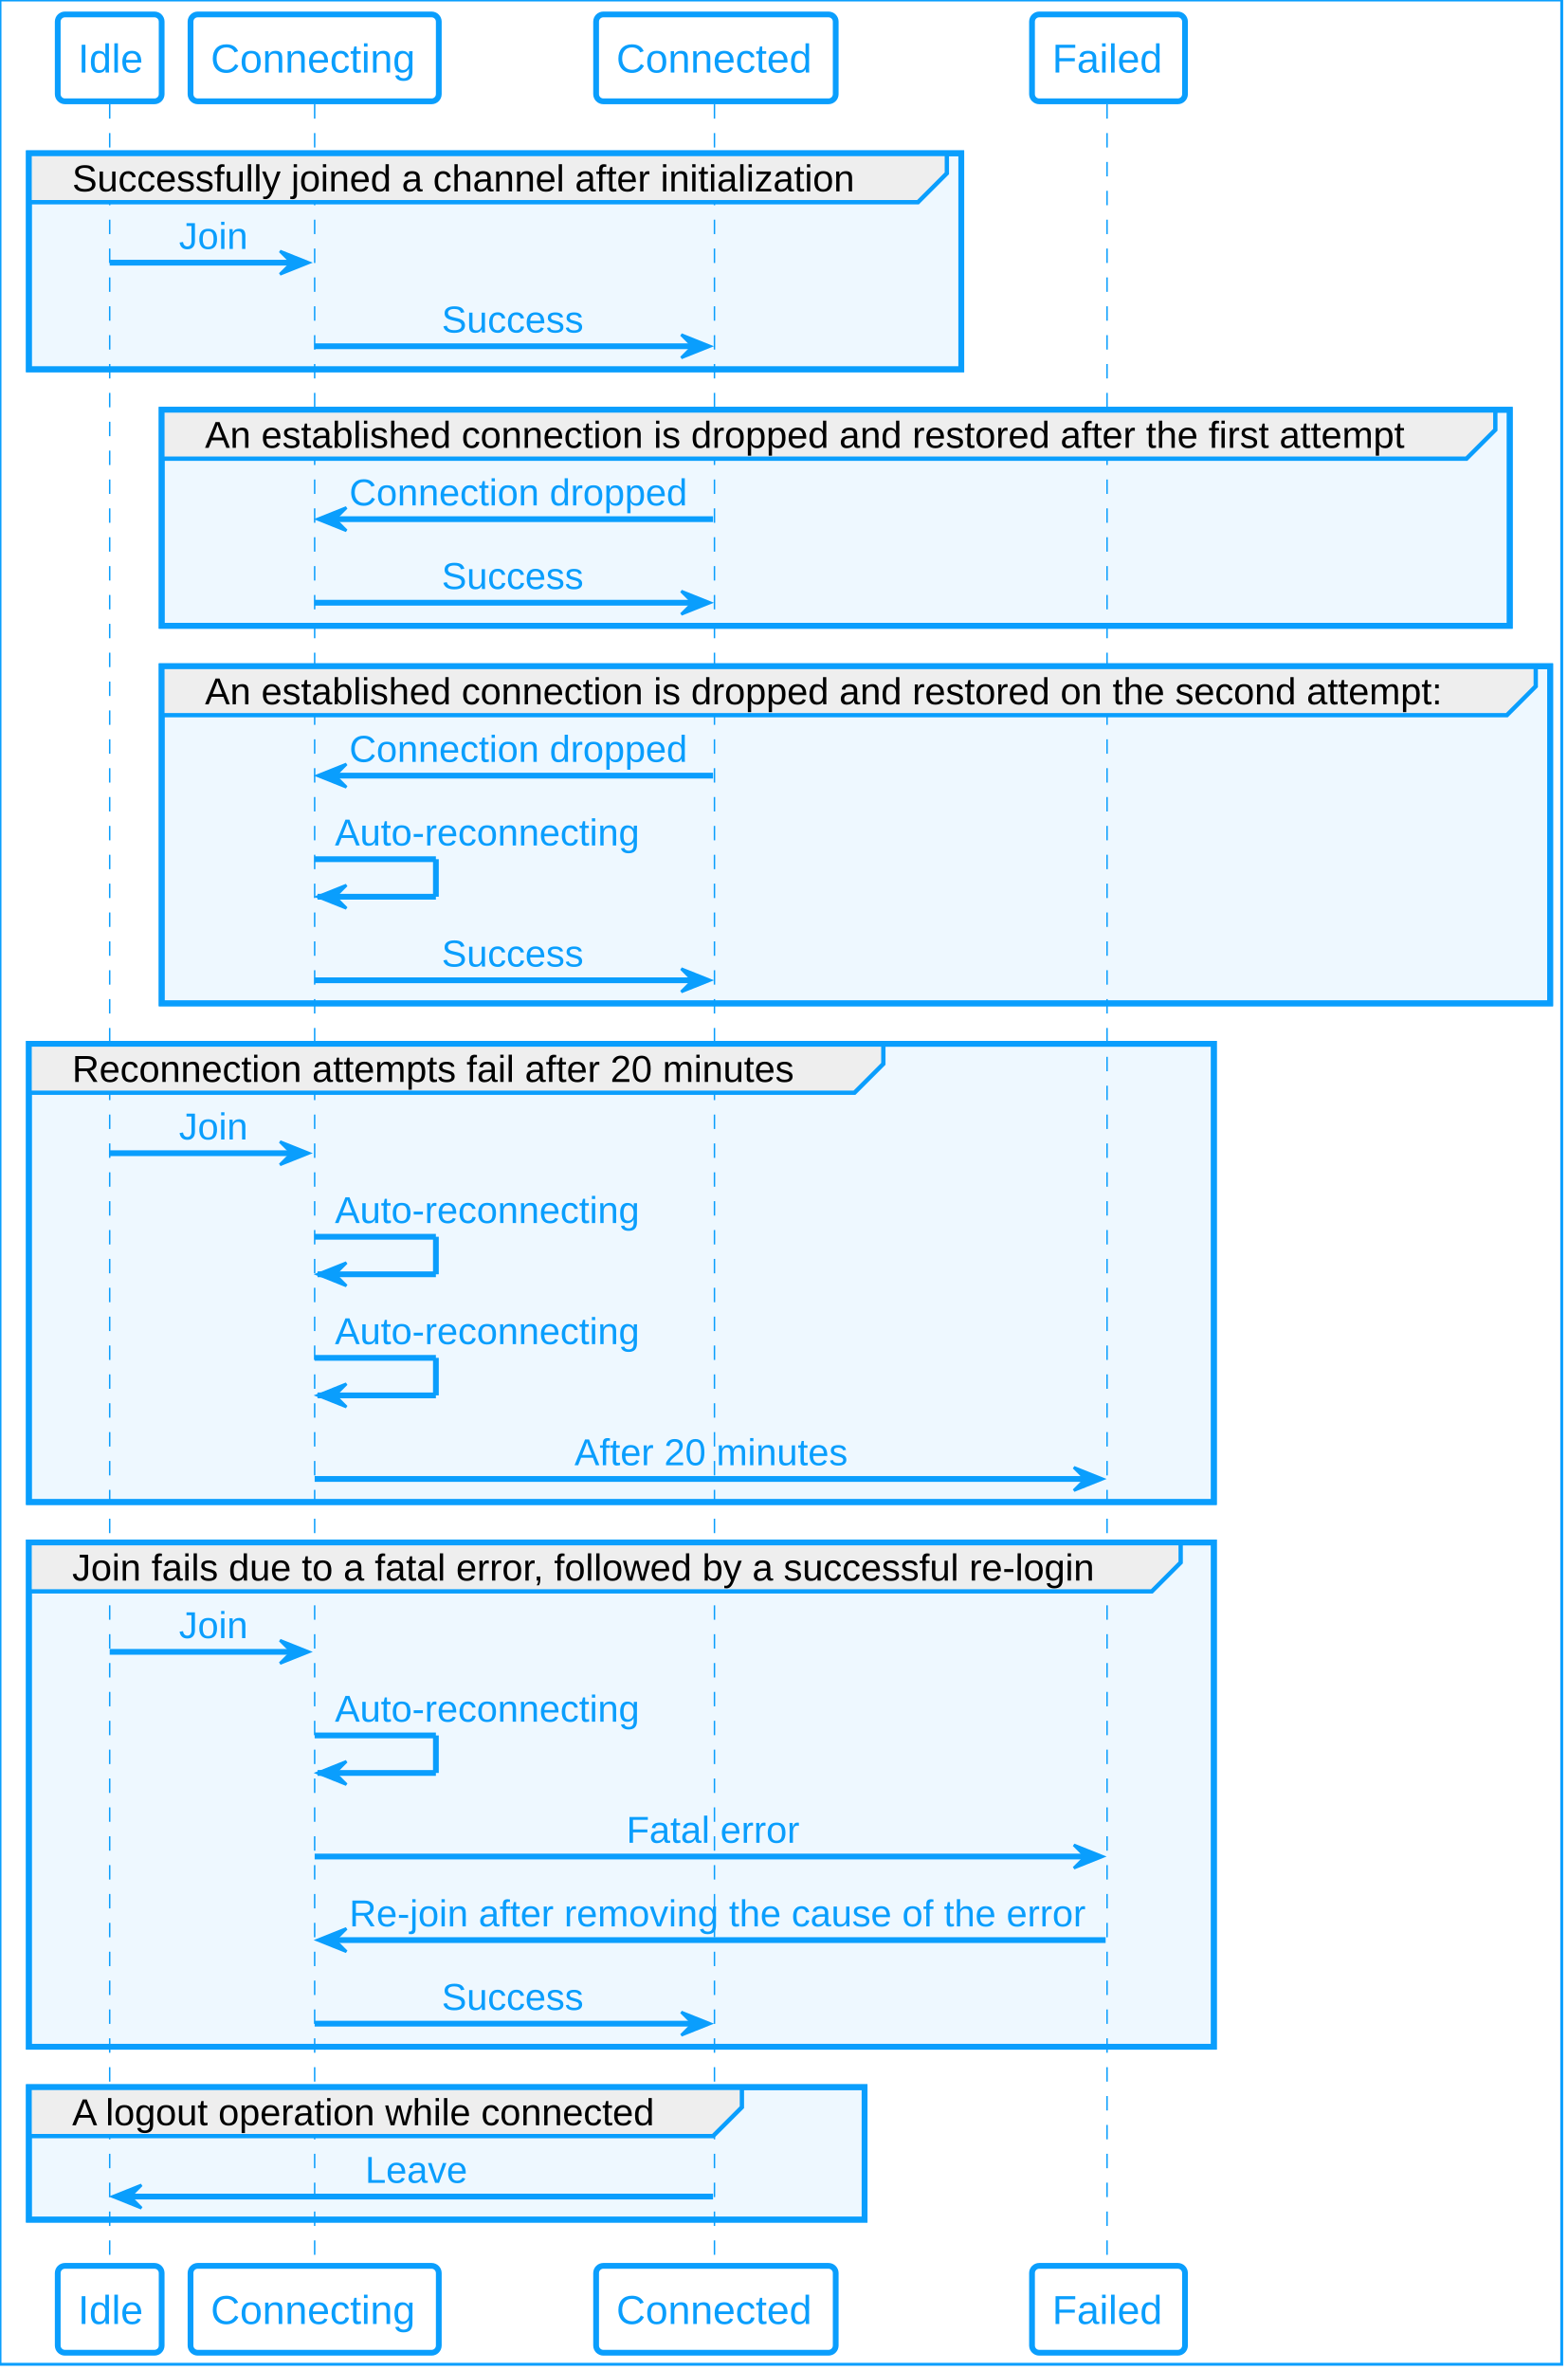
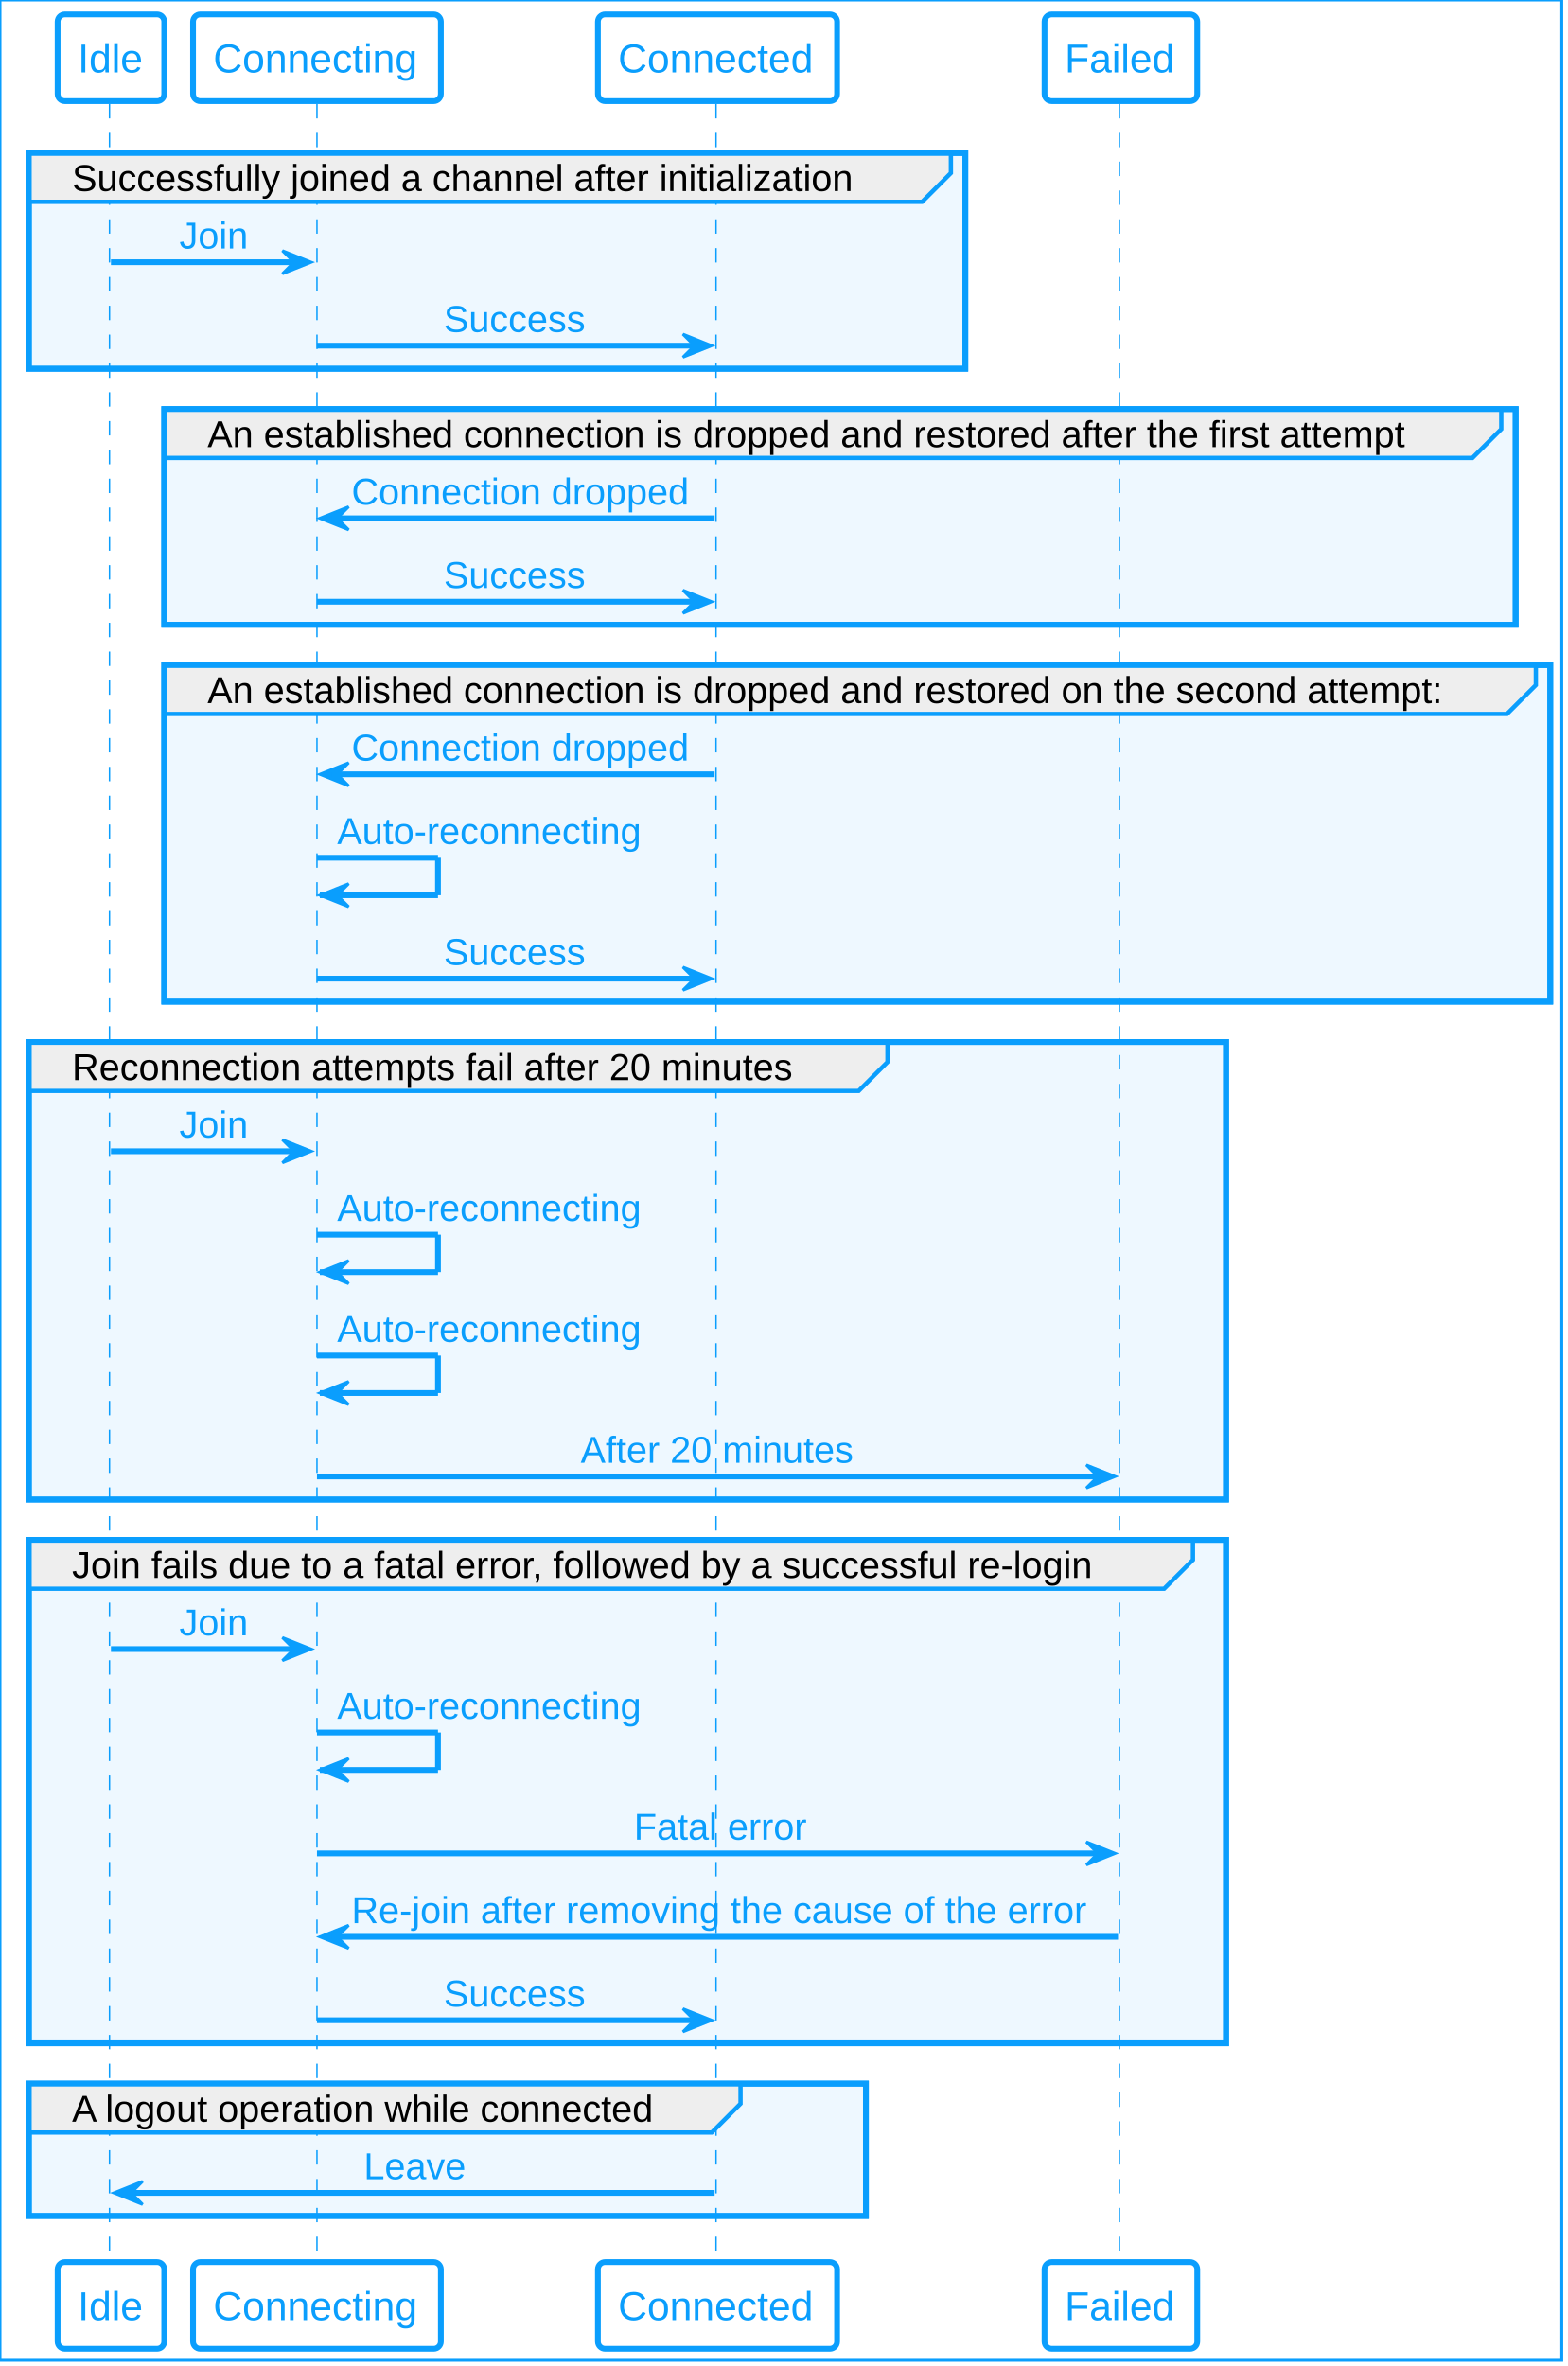
- <svg xmlns="http://www.w3.org/2000/svg" contentStyleType="text/css" height="821px" preserveAspectRatio="none" style="width:543px;height:821px;" version="1.1" viewBox="0 0 543 821" width="543px" zoomAndPan="magnify">
+ <svg xmlns="http://www.w3.org/2000/svg" contentStyleType="text/css" height="821px" preserveAspectRatio="none" style="width:544px;height:821px;" version="1.1" viewBox="0 0 544 821" width="544px" zoomAndPan="magnify">
  <defs />
  <g>
-     <rect fill="none" height="819.018" style="stroke:#0A9EFD;stroke-width:1.0;" width="541" x="0" y="0" />
-     <rect fill="#0A9EFD" fill-opacity="0.067" height="74.846" style="stroke:#0A9EFD;stroke-width:2.0;" width="323" x="10" y="53.099" />
-     <rect fill="#0A9EFD" fill-opacity="0.067" height="74.846" style="stroke:#0A9EFD;stroke-width:2.0;" width="467" x="56" y="141.945" />
-     <rect fill="#0A9EFD" fill-opacity="0.067" height="116.795" style="stroke:#0A9EFD;stroke-width:2.0;" width="481" x="56" y="230.791" />
-     <rect fill="#0A9EFD" fill-opacity="0.067" height="158.744" style="stroke:#0A9EFD;stroke-width:2.0;" width="410.5" x="10" y="361.586" />
-     <rect fill="#0A9EFD" fill-opacity="0.067" height="174.692" style="stroke:#0A9EFD;stroke-width:2.0;" width="410.5" x="10" y="534.33" />
-     <rect fill="#0A9EFD" fill-opacity="0.067" height="45.898" style="stroke:#0A9EFD;stroke-width:2.0;" width="289.5" x="10" y="723.022" />
+     <rect fill="none" height="819.018" style="stroke:#0A9EFD;stroke-width:1.0;" width="542" x="0" y="0" />
+     <rect fill="#0A9EFD" fill-opacity="0.067" height="74.846" style="stroke:#0A9EFD;stroke-width:2.0;" width="325" x="10" y="53.099" />
+     <rect fill="#0A9EFD" fill-opacity="0.067" height="74.846" style="stroke:#0A9EFD;stroke-width:2.0;" width="469" x="57" y="141.945" />
+     <rect fill="#0A9EFD" fill-opacity="0.067" height="116.795" style="stroke:#0A9EFD;stroke-width:2.0;" width="481" x="57" y="230.791" />
+     <rect fill="#0A9EFD" fill-opacity="0.067" height="158.744" style="stroke:#0A9EFD;stroke-width:2.0;" width="415.5" x="10" y="361.586" />
+     <rect fill="#0A9EFD" fill-opacity="0.067" height="174.692" style="stroke:#0A9EFD;stroke-width:2.0;" width="415.5" x="10" y="534.33" />
+     <rect fill="#0A9EFD" fill-opacity="0.067" height="45.898" style="stroke:#0A9EFD;stroke-width:2.0;" width="290.5" x="10" y="723.022" />
    <line style="stroke:#0A9EFD;stroke-width:0.5;stroke-dasharray:5.0,5.0;" x1="38" x2="38" y1="36.099" y2="785.919" />
-     <line style="stroke:#0A9EFD;stroke-width:0.5;stroke-dasharray:5.0,5.0;" x1="109" x2="109" y1="36.099" y2="785.919" />
-     <line style="stroke:#0A9EFD;stroke-width:0.5;stroke-dasharray:5.0,5.0;" x1="247.5" x2="247.5" y1="36.099" y2="785.919" />
-     <line style="stroke:#0A9EFD;stroke-width:0.5;stroke-dasharray:5.0,5.0;" x1="383.5" x2="383.5" y1="36.099" y2="785.919" />
-     <rect fill="none" height="30.099" rx="2.5" ry="2.5" style="stroke:#0A9EFD;stroke-width:2.0;" width="36" x="20" y="5" />
-     <text fill="#0A9EFD" font-family="Arial" font-size="14" lengthAdjust="spacing" textLength="22" x="27" y="25.132">Idle</text>
-     <rect fill="none" height="30.099" rx="2.5" ry="2.5" style="stroke:#0A9EFD;stroke-width:2.0;" width="36" x="20" y="784.919" />
-     <text fill="#0A9EFD" font-family="Arial" font-size="14" lengthAdjust="spacing" textLength="22" x="27" y="805.051">Idle</text>
-     <rect fill="none" height="30.099" rx="2.5" ry="2.5" style="stroke:#0A9EFD;stroke-width:2.0;" width="86" x="66" y="5" />
-     <text fill="#0A9EFD" font-family="Arial" font-size="14" lengthAdjust="spacing" textLength="72" x="73" y="25.132">Connecting</text>
-     <rect fill="none" height="30.099" rx="2.5" ry="2.5" style="stroke:#0A9EFD;stroke-width:2.0;" width="86" x="66" y="784.919" />
-     <text fill="#0A9EFD" font-family="Arial" font-size="14" lengthAdjust="spacing" textLength="72" x="73" y="805.051">Connecting</text>
-     <rect fill="none" height="30.099" rx="2.5" ry="2.5" style="stroke:#0A9EFD;stroke-width:2.0;" width="83" x="206.5" y="5" />
-     <text fill="#0A9EFD" font-family="Arial" font-size="14" lengthAdjust="spacing" textLength="69" x="213.5" y="25.132">Connected</text>
-     <rect fill="none" height="30.099" rx="2.5" ry="2.5" style="stroke:#0A9EFD;stroke-width:2.0;" width="83" x="206.5" y="784.919" />
-     <text fill="#0A9EFD" font-family="Arial" font-size="14" lengthAdjust="spacing" textLength="69" x="213.5" y="805.051">Connected</text>
-     <rect fill="none" height="30.099" rx="2.5" ry="2.5" style="stroke:#0A9EFD;stroke-width:2.0;" width="53" x="357.5" y="5" />
-     <text fill="#0A9EFD" font-family="Arial" font-size="14" lengthAdjust="spacing" textLength="39" x="364.5" y="25.132">Failed</text>
-     <rect fill="none" height="30.099" rx="2.5" ry="2.5" style="stroke:#0A9EFD;stroke-width:2.0;" width="53" x="357.5" y="784.919" />
-     <text fill="#0A9EFD" font-family="Arial" font-size="14" lengthAdjust="spacing" textLength="39" x="364.5" y="805.051">Failed</text>
-     <path d="M10,53.099 L328,53.099 L328,60.047 L318,70.047 L10,70.047 L10,53.099 " fill="#EEEEEE" style="stroke:#0A9EFD;stroke-width:1.5;" />
-     <rect fill="none" height="74.846" style="stroke:#0A9EFD;stroke-width:2.0;" width="323" x="10" y="53.099" />
-     <text fill="#000000" font-family="Arial" font-size="13" lengthAdjust="spacing" textLength="273" x="25" y="66.293">Successfully joined a channel after initialization</text>
-     <polygon fill="#0A9EFD" points="97,86.996,107,90.996,97,94.996,101,90.996" style="stroke:#0A9EFD;stroke-width:1.0;" />
-     <line style="stroke:#0A9EFD;stroke-width:2.0;" x1="38" x2="103" y1="90.996" y2="90.996" />
-     <text fill="#0A9EFD" font-family="Arial" font-size="13" lengthAdjust="spacing" textLength="23" x="62" y="86.241">Join</text>
-     <polygon fill="#0A9EFD" points="236,115.945,246,119.945,236,123.945,240,119.945" style="stroke:#0A9EFD;stroke-width:1.0;" />
-     <line style="stroke:#0A9EFD;stroke-width:2.0;" x1="109" x2="242" y1="119.945" y2="119.945" />
-     <text fill="#0A9EFD" font-family="Arial" font-size="13" lengthAdjust="spacing" textLength="51" x="153" y="115.19">Success</text>
-     <path d="M56,141.945 L518,141.945 L518,148.894 L508,158.894 L56,158.894 L56,141.945 " fill="#EEEEEE" style="stroke:#0A9EFD;stroke-width:1.5;" />
-     <rect fill="none" height="74.846" style="stroke:#0A9EFD;stroke-width:2.0;" width="467" x="56" y="141.945" />
-     <text fill="#000000" font-family="Arial" font-size="13" lengthAdjust="spacing" textLength="417" x="71" y="155.139">An established connection is dropped and restored after the first attempt</text>
-     <polygon fill="#0A9EFD" points="120,175.842,110,179.842,120,183.842,116,179.842" style="stroke:#0A9EFD;stroke-width:1.0;" />
-     <line style="stroke:#0A9EFD;stroke-width:2.0;" x1="114" x2="247" y1="179.842" y2="179.842" />
-     <text fill="#0A9EFD" font-family="Arial" font-size="13" lengthAdjust="spacing" textLength="115" x="121" y="175.087">Connection dropped</text>
-     <polygon fill="#0A9EFD" points="236,204.791,246,208.791,236,212.791,240,208.791" style="stroke:#0A9EFD;stroke-width:1.0;" />
-     <line style="stroke:#0A9EFD;stroke-width:2.0;" x1="109" x2="242" y1="208.791" y2="208.791" />
-     <text fill="#0A9EFD" font-family="Arial" font-size="13" lengthAdjust="spacing" textLength="51" x="153" y="204.036">Success</text>
-     <path d="M56,230.791 L532,230.791 L532,237.74 L522,247.74 L56,247.74 L56,230.791 " fill="#EEEEEE" style="stroke:#0A9EFD;stroke-width:1.5;" />
-     <rect fill="none" height="116.795" style="stroke:#0A9EFD;stroke-width:2.0;" width="481" x="56" y="230.791" />
-     <text fill="#000000" font-family="Arial" font-size="13" lengthAdjust="spacing" textLength="431" x="71" y="243.985">An established connection is dropped and restored on the second attempt:</text>
-     <polygon fill="#0A9EFD" points="120,264.688,110,268.688,120,272.688,116,268.688" style="stroke:#0A9EFD;stroke-width:1.0;" />
-     <line style="stroke:#0A9EFD;stroke-width:2.0;" x1="114" x2="247" y1="268.688" y2="268.688" />
-     <text fill="#0A9EFD" font-family="Arial" font-size="13" lengthAdjust="spacing" textLength="115" x="121" y="263.934">Connection dropped</text>
-     <line style="stroke:#0A9EFD;stroke-width:2.0;" x1="109" x2="151" y1="297.637" y2="297.637" />
-     <line style="stroke:#0A9EFD;stroke-width:2.0;" x1="151" x2="151" y1="297.637" y2="310.637" />
-     <line style="stroke:#0A9EFD;stroke-width:2.0;" x1="110" x2="151" y1="310.637" y2="310.637" />
-     <polygon fill="#0A9EFD" points="120,306.637,110,310.637,120,314.637,116,310.637" style="stroke:#0A9EFD;stroke-width:1.0;" />
-     <text fill="#0A9EFD" font-family="Arial" font-size="13" lengthAdjust="spacing" textLength="105" x="116" y="292.882">Auto-reconnecting</text>
-     <polygon fill="#0A9EFD" points="236,335.586,246,339.586,236,343.586,240,339.586" style="stroke:#0A9EFD;stroke-width:1.0;" />
-     <line style="stroke:#0A9EFD;stroke-width:2.0;" x1="109" x2="242" y1="339.586" y2="339.586" />
-     <text fill="#0A9EFD" font-family="Arial" font-size="13" lengthAdjust="spacing" textLength="51" x="153" y="334.831">Success</text>
-     <path d="M10,361.586 L306,361.586 L306,368.535 L296,378.535 L10,378.535 L10,361.586 " fill="#EEEEEE" style="stroke:#0A9EFD;stroke-width:1.5;" />
-     <rect fill="none" height="158.744" style="stroke:#0A9EFD;stroke-width:2.0;" width="410.5" x="10" y="361.586" />
-     <text fill="#000000" font-family="Arial" font-size="13" lengthAdjust="spacing" textLength="251" x="25" y="374.78">Reconnection attempts fail after 20 minutes</text>
-     <polygon fill="#0A9EFD" points="97,395.483,107,399.483,97,403.483,101,399.483" style="stroke:#0A9EFD;stroke-width:1.0;" />
-     <line style="stroke:#0A9EFD;stroke-width:2.0;" x1="38" x2="103" y1="399.483" y2="399.483" />
-     <text fill="#0A9EFD" font-family="Arial" font-size="13" lengthAdjust="spacing" textLength="23" x="62" y="394.728">Join</text>
-     <line style="stroke:#0A9EFD;stroke-width:2.0;" x1="109" x2="151" y1="428.432" y2="428.432" />
-     <line style="stroke:#0A9EFD;stroke-width:2.0;" x1="151" x2="151" y1="428.432" y2="441.432" />
-     <line style="stroke:#0A9EFD;stroke-width:2.0;" x1="110" x2="151" y1="441.432" y2="441.432" />
-     <polygon fill="#0A9EFD" points="120,437.432,110,441.432,120,445.432,116,441.432" style="stroke:#0A9EFD;stroke-width:1.0;" />
-     <text fill="#0A9EFD" font-family="Arial" font-size="13" lengthAdjust="spacing" textLength="105" x="116" y="423.677">Auto-reconnecting</text>
-     <line style="stroke:#0A9EFD;stroke-width:2.0;" x1="109" x2="151" y1="470.381" y2="470.381" />
-     <line style="stroke:#0A9EFD;stroke-width:2.0;" x1="151" x2="151" y1="470.381" y2="483.381" />
-     <line style="stroke:#0A9EFD;stroke-width:2.0;" x1="110" x2="151" y1="483.381" y2="483.381" />
-     <polygon fill="#0A9EFD" points="120,479.381,110,483.381,120,487.381,116,483.381" style="stroke:#0A9EFD;stroke-width:1.0;" />
-     <text fill="#0A9EFD" font-family="Arial" font-size="13" lengthAdjust="spacing" textLength="105" x="116" y="465.626">Auto-reconnecting</text>
-     <polygon fill="#0A9EFD" points="372,508.33,382,512.33,372,516.33,376,512.33" style="stroke:#0A9EFD;stroke-width:1.0;" />
-     <line style="stroke:#0A9EFD;stroke-width:2.0;" x1="109" x2="378" y1="512.33" y2="512.33" />
-     <text fill="#0A9EFD" font-family="Arial" font-size="13" lengthAdjust="spacing" textLength="95" x="199" y="507.575">After 20 minutes</text>
-     <path d="M10,534.33 L409,534.33 L409,541.278 L399,551.278 L10,551.278 L10,534.33 " fill="#EEEEEE" style="stroke:#0A9EFD;stroke-width:1.5;" />
-     <rect fill="none" height="174.692" style="stroke:#0A9EFD;stroke-width:2.0;" width="410.5" x="10" y="534.33" />
-     <text fill="#000000" font-family="Arial" font-size="13" lengthAdjust="spacing" textLength="354" x="25" y="547.523">Join fails due to a fatal error, followed by a successful re-login</text>
-     <polygon fill="#0A9EFD" points="97,568.227,107,572.227,97,576.227,101,572.227" style="stroke:#0A9EFD;stroke-width:1.0;" />
-     <line style="stroke:#0A9EFD;stroke-width:2.0;" x1="38" x2="103" y1="572.227" y2="572.227" />
-     <text fill="#0A9EFD" font-family="Arial" font-size="13" lengthAdjust="spacing" textLength="23" x="62" y="567.472">Join</text>
-     <line style="stroke:#0A9EFD;stroke-width:2.0;" x1="109" x2="151" y1="601.176" y2="601.176" />
-     <line style="stroke:#0A9EFD;stroke-width:2.0;" x1="151" x2="151" y1="601.176" y2="614.176" />
-     <line style="stroke:#0A9EFD;stroke-width:2.0;" x1="110" x2="151" y1="614.176" y2="614.176" />
-     <polygon fill="#0A9EFD" points="120,610.176,110,614.176,120,618.176,116,614.176" style="stroke:#0A9EFD;stroke-width:1.0;" />
-     <text fill="#0A9EFD" font-family="Arial" font-size="13" lengthAdjust="spacing" textLength="105" x="116" y="596.421">Auto-reconnecting</text>
-     <polygon fill="#0A9EFD" points="372,639.125,382,643.125,372,647.125,376,643.125" style="stroke:#0A9EFD;stroke-width:1.0;" />
-     <line style="stroke:#0A9EFD;stroke-width:2.0;" x1="109" x2="378" y1="643.125" y2="643.125" />
-     <text fill="#0A9EFD" font-family="Arial" font-size="13" lengthAdjust="spacing" textLength="59" x="217" y="638.37">Fatal error</text>
-     <polygon fill="#0A9EFD" points="120,668.073,110,672.073,120,676.073,116,672.073" style="stroke:#0A9EFD;stroke-width:1.0;" />
-     <line style="stroke:#0A9EFD;stroke-width:2.0;" x1="114" x2="383" y1="672.073" y2="672.073" />
-     <text fill="#0A9EFD" font-family="Arial" font-size="13" lengthAdjust="spacing" textLength="251" x="121" y="667.318">Re-join after removing the cause of the error</text>
-     <polygon fill="#0A9EFD" points="236,697.022,246,701.022,236,705.022,240,701.022" style="stroke:#0A9EFD;stroke-width:1.0;" />
-     <line style="stroke:#0A9EFD;stroke-width:2.0;" x1="109" x2="242" y1="701.022" y2="701.022" />
-     <text fill="#0A9EFD" font-family="Arial" font-size="13" lengthAdjust="spacing" textLength="51" x="153" y="696.267">Success</text>
+     <line style="stroke:#0A9EFD;stroke-width:0.5;stroke-dasharray:5.0,5.0;" x1="110" x2="110" y1="36.099" y2="785.919" />
+     <line style="stroke:#0A9EFD;stroke-width:0.5;stroke-dasharray:5.0,5.0;" x1="248.5" x2="248.5" y1="36.099" y2="785.919" />
+     <line style="stroke:#0A9EFD;stroke-width:0.5;stroke-dasharray:5.0,5.0;" x1="388.5" x2="388.5" y1="36.099" y2="785.919" />
+     <rect fill="none" height="30.099" rx="2.5" ry="2.5" style="stroke:#0A9EFD;stroke-width:2.0;" width="37" x="20" y="5" />
+     <text fill="#0A9EFD" font-family="Arial" font-size="14" lengthAdjust="spacing" textLength="23" x="27" y="25.132">Idle</text>
+     <rect fill="none" height="30.099" rx="2.5" ry="2.5" style="stroke:#0A9EFD;stroke-width:2.0;" width="37" x="20" y="784.919" />
+     <text fill="#0A9EFD" font-family="Arial" font-size="14" lengthAdjust="spacing" textLength="23" x="27" y="805.051">Idle</text>
+     <rect fill="none" height="30.099" rx="2.5" ry="2.5" style="stroke:#0A9EFD;stroke-width:2.0;" width="86" x="67" y="5" />
+     <text fill="#0A9EFD" font-family="Arial" font-size="14" lengthAdjust="spacing" textLength="72" x="74" y="25.132">Connecting</text>
+     <rect fill="none" height="30.099" rx="2.5" ry="2.5" style="stroke:#0A9EFD;stroke-width:2.0;" width="86" x="67" y="784.919" />
+     <text fill="#0A9EFD" font-family="Arial" font-size="14" lengthAdjust="spacing" textLength="72" x="74" y="805.051">Connecting</text>
+     <rect fill="none" height="30.099" rx="2.5" ry="2.5" style="stroke:#0A9EFD;stroke-width:2.0;" width="83" x="207.5" y="5" />
+     <text fill="#0A9EFD" font-family="Arial" font-size="14" lengthAdjust="spacing" textLength="69" x="214.5" y="25.132">Connected</text>
+     <rect fill="none" height="30.099" rx="2.5" ry="2.5" style="stroke:#0A9EFD;stroke-width:2.0;" width="83" x="207.5" y="784.919" />
+     <text fill="#0A9EFD" font-family="Arial" font-size="14" lengthAdjust="spacing" textLength="69" x="214.5" y="805.051">Connected</text>
+     <rect fill="none" height="30.099" rx="2.5" ry="2.5" style="stroke:#0A9EFD;stroke-width:2.0;" width="53" x="362.5" y="5" />
+     <text fill="#0A9EFD" font-family="Arial" font-size="14" lengthAdjust="spacing" textLength="39" x="369.5" y="25.132">Failed</text>
+     <rect fill="none" height="30.099" rx="2.5" ry="2.5" style="stroke:#0A9EFD;stroke-width:2.0;" width="53" x="362.5" y="784.919" />
+     <text fill="#0A9EFD" font-family="Arial" font-size="14" lengthAdjust="spacing" textLength="39" x="369.5" y="805.051">Failed</text>
+     <path d="M10,53.099 L330,53.099 L330,60.047 L320,70.047 L10,70.047 L10,53.099 " fill="#EEEEEE" style="stroke:#0A9EFD;stroke-width:1.5;" />
+     <rect fill="none" height="74.846" style="stroke:#0A9EFD;stroke-width:2.0;" width="325" x="10" y="53.099" />
+     <text fill="#000000" font-family="Arial" font-size="13" lengthAdjust="spacing" textLength="275" x="25" y="66.293">Successfully joined a channel after initialization</text>
+     <polygon fill="#0A9EFD" points="98,86.996,108,90.996,98,94.996,102,90.996" style="stroke:#0A9EFD;stroke-width:1.0;" />
+     <line style="stroke:#0A9EFD;stroke-width:2.0;" x1="38.5" x2="104" y1="90.996" y2="90.996" />
+     <text fill="#0A9EFD" font-family="Arial" font-size="13" lengthAdjust="spacing" textLength="24" x="62.25" y="86.241">Join</text>
+     <polygon fill="#0A9EFD" points="237,115.945,247,119.945,237,123.945,241,119.945" style="stroke:#0A9EFD;stroke-width:1.0;" />
+     <line style="stroke:#0A9EFD;stroke-width:2.0;" x1="110" x2="243" y1="119.945" y2="119.945" />
+     <text fill="#0A9EFD" font-family="Arial" font-size="13" lengthAdjust="spacing" textLength="51" x="154" y="115.19">Success</text>
+     <path d="M57,141.945 L521,141.945 L521,148.894 L511,158.894 L57,158.894 L57,141.945 " fill="#EEEEEE" style="stroke:#0A9EFD;stroke-width:1.5;" />
+     <rect fill="none" height="74.846" style="stroke:#0A9EFD;stroke-width:2.0;" width="469" x="57" y="141.945" />
+     <text fill="#000000" font-family="Arial" font-size="13" lengthAdjust="spacing" textLength="419" x="72" y="155.139">An established connection is dropped and restored after the first attempt</text>
+     <polygon fill="#0A9EFD" points="121,175.842,111,179.842,121,183.842,117,179.842" style="stroke:#0A9EFD;stroke-width:1.0;" />
+     <line style="stroke:#0A9EFD;stroke-width:2.0;" x1="115" x2="248" y1="179.842" y2="179.842" />
+     <text fill="#0A9EFD" font-family="Arial" font-size="13" lengthAdjust="spacing" textLength="115" x="122" y="175.087">Connection dropped</text>
+     <polygon fill="#0A9EFD" points="237,204.791,247,208.791,237,212.791,241,208.791" style="stroke:#0A9EFD;stroke-width:1.0;" />
+     <line style="stroke:#0A9EFD;stroke-width:2.0;" x1="110" x2="243" y1="208.791" y2="208.791" />
+     <text fill="#0A9EFD" font-family="Arial" font-size="13" lengthAdjust="spacing" textLength="51" x="154" y="204.036">Success</text>
+     <path d="M57,230.791 L533,230.791 L533,237.74 L523,247.74 L57,247.74 L57,230.791 " fill="#EEEEEE" style="stroke:#0A9EFD;stroke-width:1.5;" />
+     <rect fill="none" height="116.795" style="stroke:#0A9EFD;stroke-width:2.0;" width="481" x="57" y="230.791" />
+     <text fill="#000000" font-family="Arial" font-size="13" lengthAdjust="spacing" textLength="431" x="72" y="243.985">An established connection is dropped and restored on the second attempt:</text>
+     <polygon fill="#0A9EFD" points="121,264.688,111,268.688,121,272.688,117,268.688" style="stroke:#0A9EFD;stroke-width:1.0;" />
+     <line style="stroke:#0A9EFD;stroke-width:2.0;" x1="115" x2="248" y1="268.688" y2="268.688" />
+     <text fill="#0A9EFD" font-family="Arial" font-size="13" lengthAdjust="spacing" textLength="115" x="122" y="263.934">Connection dropped</text>
+     <line style="stroke:#0A9EFD;stroke-width:2.0;" x1="110" x2="152" y1="297.637" y2="297.637" />
+     <line style="stroke:#0A9EFD;stroke-width:2.0;" x1="152" x2="152" y1="297.637" y2="310.637" />
+     <line style="stroke:#0A9EFD;stroke-width:2.0;" x1="111" x2="152" y1="310.637" y2="310.637" />
+     <polygon fill="#0A9EFD" points="121,306.637,111,310.637,121,314.637,117,310.637" style="stroke:#0A9EFD;stroke-width:1.0;" />
+     <text fill="#0A9EFD" font-family="Arial" font-size="13" lengthAdjust="spacing" textLength="105" x="117" y="292.882">Auto-reconnecting</text>
+     <polygon fill="#0A9EFD" points="237,335.586,247,339.586,237,343.586,241,339.586" style="stroke:#0A9EFD;stroke-width:1.0;" />
+     <line style="stroke:#0A9EFD;stroke-width:2.0;" x1="110" x2="243" y1="339.586" y2="339.586" />
+     <text fill="#0A9EFD" font-family="Arial" font-size="13" lengthAdjust="spacing" textLength="51" x="154" y="334.831">Success</text>
+     <path d="M10,361.586 L308,361.586 L308,368.535 L298,378.535 L10,378.535 L10,361.586 " fill="#EEEEEE" style="stroke:#0A9EFD;stroke-width:1.5;" />
+     <rect fill="none" height="158.744" style="stroke:#0A9EFD;stroke-width:2.0;" width="415.5" x="10" y="361.586" />
+     <text fill="#000000" font-family="Arial" font-size="13" lengthAdjust="spacing" textLength="253" x="25" y="374.78">Reconnection attempts fail after 20 minutes</text>
+     <polygon fill="#0A9EFD" points="98,395.483,108,399.483,98,403.483,102,399.483" style="stroke:#0A9EFD;stroke-width:1.0;" />
+     <line style="stroke:#0A9EFD;stroke-width:2.0;" x1="38.5" x2="104" y1="399.483" y2="399.483" />
+     <text fill="#0A9EFD" font-family="Arial" font-size="13" lengthAdjust="spacing" textLength="24" x="62.25" y="394.728">Join</text>
+     <line style="stroke:#0A9EFD;stroke-width:2.0;" x1="110" x2="152" y1="428.432" y2="428.432" />
+     <line style="stroke:#0A9EFD;stroke-width:2.0;" x1="152" x2="152" y1="428.432" y2="441.432" />
+     <line style="stroke:#0A9EFD;stroke-width:2.0;" x1="111" x2="152" y1="441.432" y2="441.432" />
+     <polygon fill="#0A9EFD" points="121,437.432,111,441.432,121,445.432,117,441.432" style="stroke:#0A9EFD;stroke-width:1.0;" />
+     <text fill="#0A9EFD" font-family="Arial" font-size="13" lengthAdjust="spacing" textLength="105" x="117" y="423.677">Auto-reconnecting</text>
+     <line style="stroke:#0A9EFD;stroke-width:2.0;" x1="110" x2="152" y1="470.381" y2="470.381" />
+     <line style="stroke:#0A9EFD;stroke-width:2.0;" x1="152" x2="152" y1="470.381" y2="483.381" />
+     <line style="stroke:#0A9EFD;stroke-width:2.0;" x1="111" x2="152" y1="483.381" y2="483.381" />
+     <polygon fill="#0A9EFD" points="121,479.381,111,483.381,121,487.381,117,483.381" style="stroke:#0A9EFD;stroke-width:1.0;" />
+     <text fill="#0A9EFD" font-family="Arial" font-size="13" lengthAdjust="spacing" textLength="105" x="117" y="465.626">Auto-reconnecting</text>
+     <polygon fill="#0A9EFD" points="377,508.33,387,512.33,377,516.33,381,512.33" style="stroke:#0A9EFD;stroke-width:1.0;" />
+     <line style="stroke:#0A9EFD;stroke-width:2.0;" x1="110" x2="383" y1="512.33" y2="512.33" />
+     <text fill="#0A9EFD" font-family="Arial" font-size="13" lengthAdjust="spacing" textLength="96" x="201.5" y="507.575">After 20 minutes</text>
+     <path d="M10,534.33 L414,534.33 L414,541.278 L404,551.278 L10,551.278 L10,534.33 " fill="#EEEEEE" style="stroke:#0A9EFD;stroke-width:1.5;" />
+     <rect fill="none" height="174.692" style="stroke:#0A9EFD;stroke-width:2.0;" width="415.5" x="10" y="534.33" />
+     <text fill="#000000" font-family="Arial" font-size="13" lengthAdjust="spacing" textLength="359" x="25" y="547.523">Join fails due to a fatal error, followed by a successful re-login</text>
+     <polygon fill="#0A9EFD" points="98,568.227,108,572.227,98,576.227,102,572.227" style="stroke:#0A9EFD;stroke-width:1.0;" />
+     <line style="stroke:#0A9EFD;stroke-width:2.0;" x1="38.5" x2="104" y1="572.227" y2="572.227" />
+     <text fill="#0A9EFD" font-family="Arial" font-size="13" lengthAdjust="spacing" textLength="24" x="62.25" y="567.472">Join</text>
+     <line style="stroke:#0A9EFD;stroke-width:2.0;" x1="110" x2="152" y1="601.176" y2="601.176" />
+     <line style="stroke:#0A9EFD;stroke-width:2.0;" x1="152" x2="152" y1="601.176" y2="614.176" />
+     <line style="stroke:#0A9EFD;stroke-width:2.0;" x1="111" x2="152" y1="614.176" y2="614.176" />
+     <polygon fill="#0A9EFD" points="121,610.176,111,614.176,121,618.176,117,614.176" style="stroke:#0A9EFD;stroke-width:1.0;" />
+     <text fill="#0A9EFD" font-family="Arial" font-size="13" lengthAdjust="spacing" textLength="105" x="117" y="596.421">Auto-reconnecting</text>
+     <polygon fill="#0A9EFD" points="377,639.125,387,643.125,377,647.125,381,643.125" style="stroke:#0A9EFD;stroke-width:1.0;" />
+     <line style="stroke:#0A9EFD;stroke-width:2.0;" x1="110" x2="383" y1="643.125" y2="643.125" />
+     <text fill="#0A9EFD" font-family="Arial" font-size="13" lengthAdjust="spacing" textLength="59" x="220" y="638.37">Fatal error</text>
+     <polygon fill="#0A9EFD" points="121,668.073,111,672.073,121,676.073,117,672.073" style="stroke:#0A9EFD;stroke-width:1.0;" />
+     <line style="stroke:#0A9EFD;stroke-width:2.0;" x1="115" x2="388" y1="672.073" y2="672.073" />
+     <text fill="#0A9EFD" font-family="Arial" font-size="13" lengthAdjust="spacing" textLength="255" x="122" y="667.318">Re-join after removing the cause of the error</text>
+     <polygon fill="#0A9EFD" points="237,697.022,247,701.022,237,705.022,241,701.022" style="stroke:#0A9EFD;stroke-width:1.0;" />
+     <line style="stroke:#0A9EFD;stroke-width:2.0;" x1="110" x2="243" y1="701.022" y2="701.022" />
+     <text fill="#0A9EFD" font-family="Arial" font-size="13" lengthAdjust="spacing" textLength="51" x="154" y="696.267">Success</text>
    <path d="M10,723.022 L257,723.022 L257,729.971 L247,739.971 L10,739.971 L10,723.022 " fill="#EEEEEE" style="stroke:#0A9EFD;stroke-width:1.5;" />
-     <rect fill="none" height="45.898" style="stroke:#0A9EFD;stroke-width:2.0;" width="289.5" x="10" y="723.022" />
+     <rect fill="none" height="45.898" style="stroke:#0A9EFD;stroke-width:2.0;" width="290.5" x="10" y="723.022" />
    <text fill="#000000" font-family="Arial" font-size="13" lengthAdjust="spacing" textLength="202" x="25" y="736.216">A logout operation while connected</text>
-     <polygon fill="#0A9EFD" points="49,756.919,39,760.919,49,764.919,45,760.919" style="stroke:#0A9EFD;stroke-width:1.0;" />
-     <line style="stroke:#0A9EFD;stroke-width:2.0;" x1="43" x2="247" y1="760.919" y2="760.919" />
-     <text fill="#0A9EFD" font-family="Arial" font-size="13" lengthAdjust="spacing" textLength="33" x="126.5" y="756.165">Leave</text>
+     <polygon fill="#0A9EFD" points="49.5,756.919,39.5,760.919,49.5,764.919,45.5,760.919" style="stroke:#0A9EFD;stroke-width:1.0;" />
+     <line style="stroke:#0A9EFD;stroke-width:2.0;" x1="43.5" x2="248" y1="760.919" y2="760.919" />
+     <text fill="#0A9EFD" font-family="Arial" font-size="13" lengthAdjust="spacing" textLength="35" x="126.25" y="756.165">Leave</text>
  </g>
</svg>
